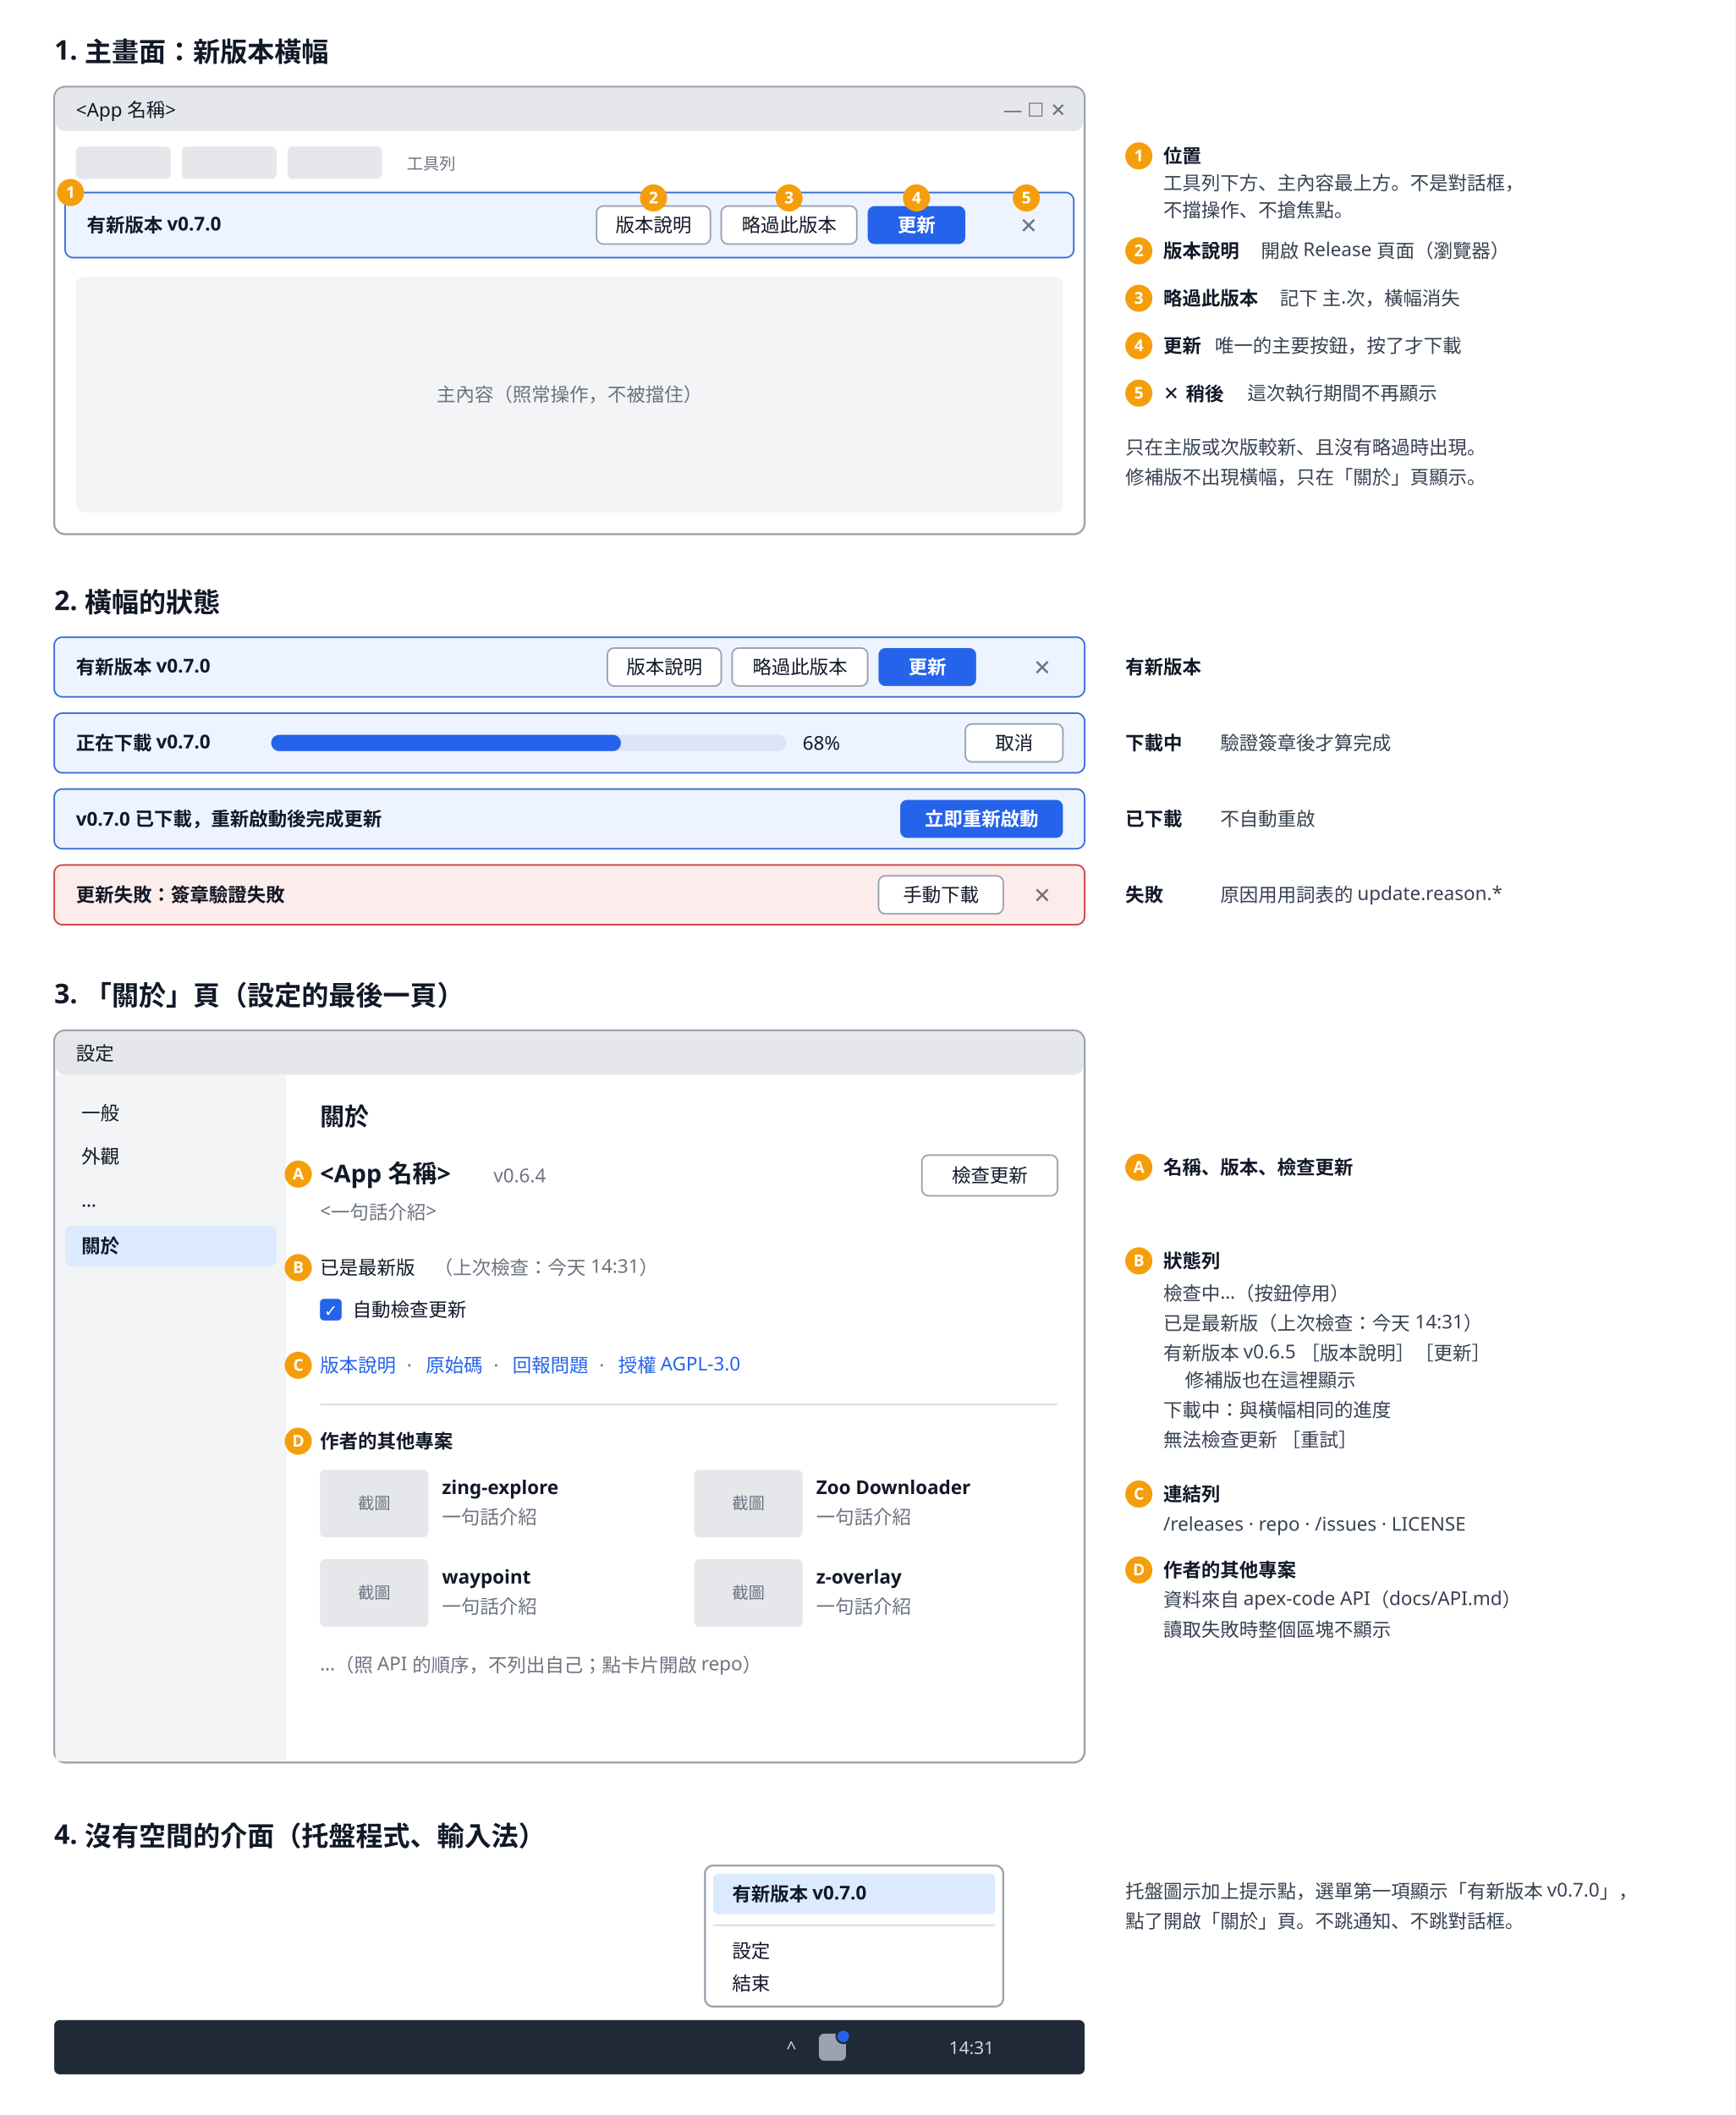
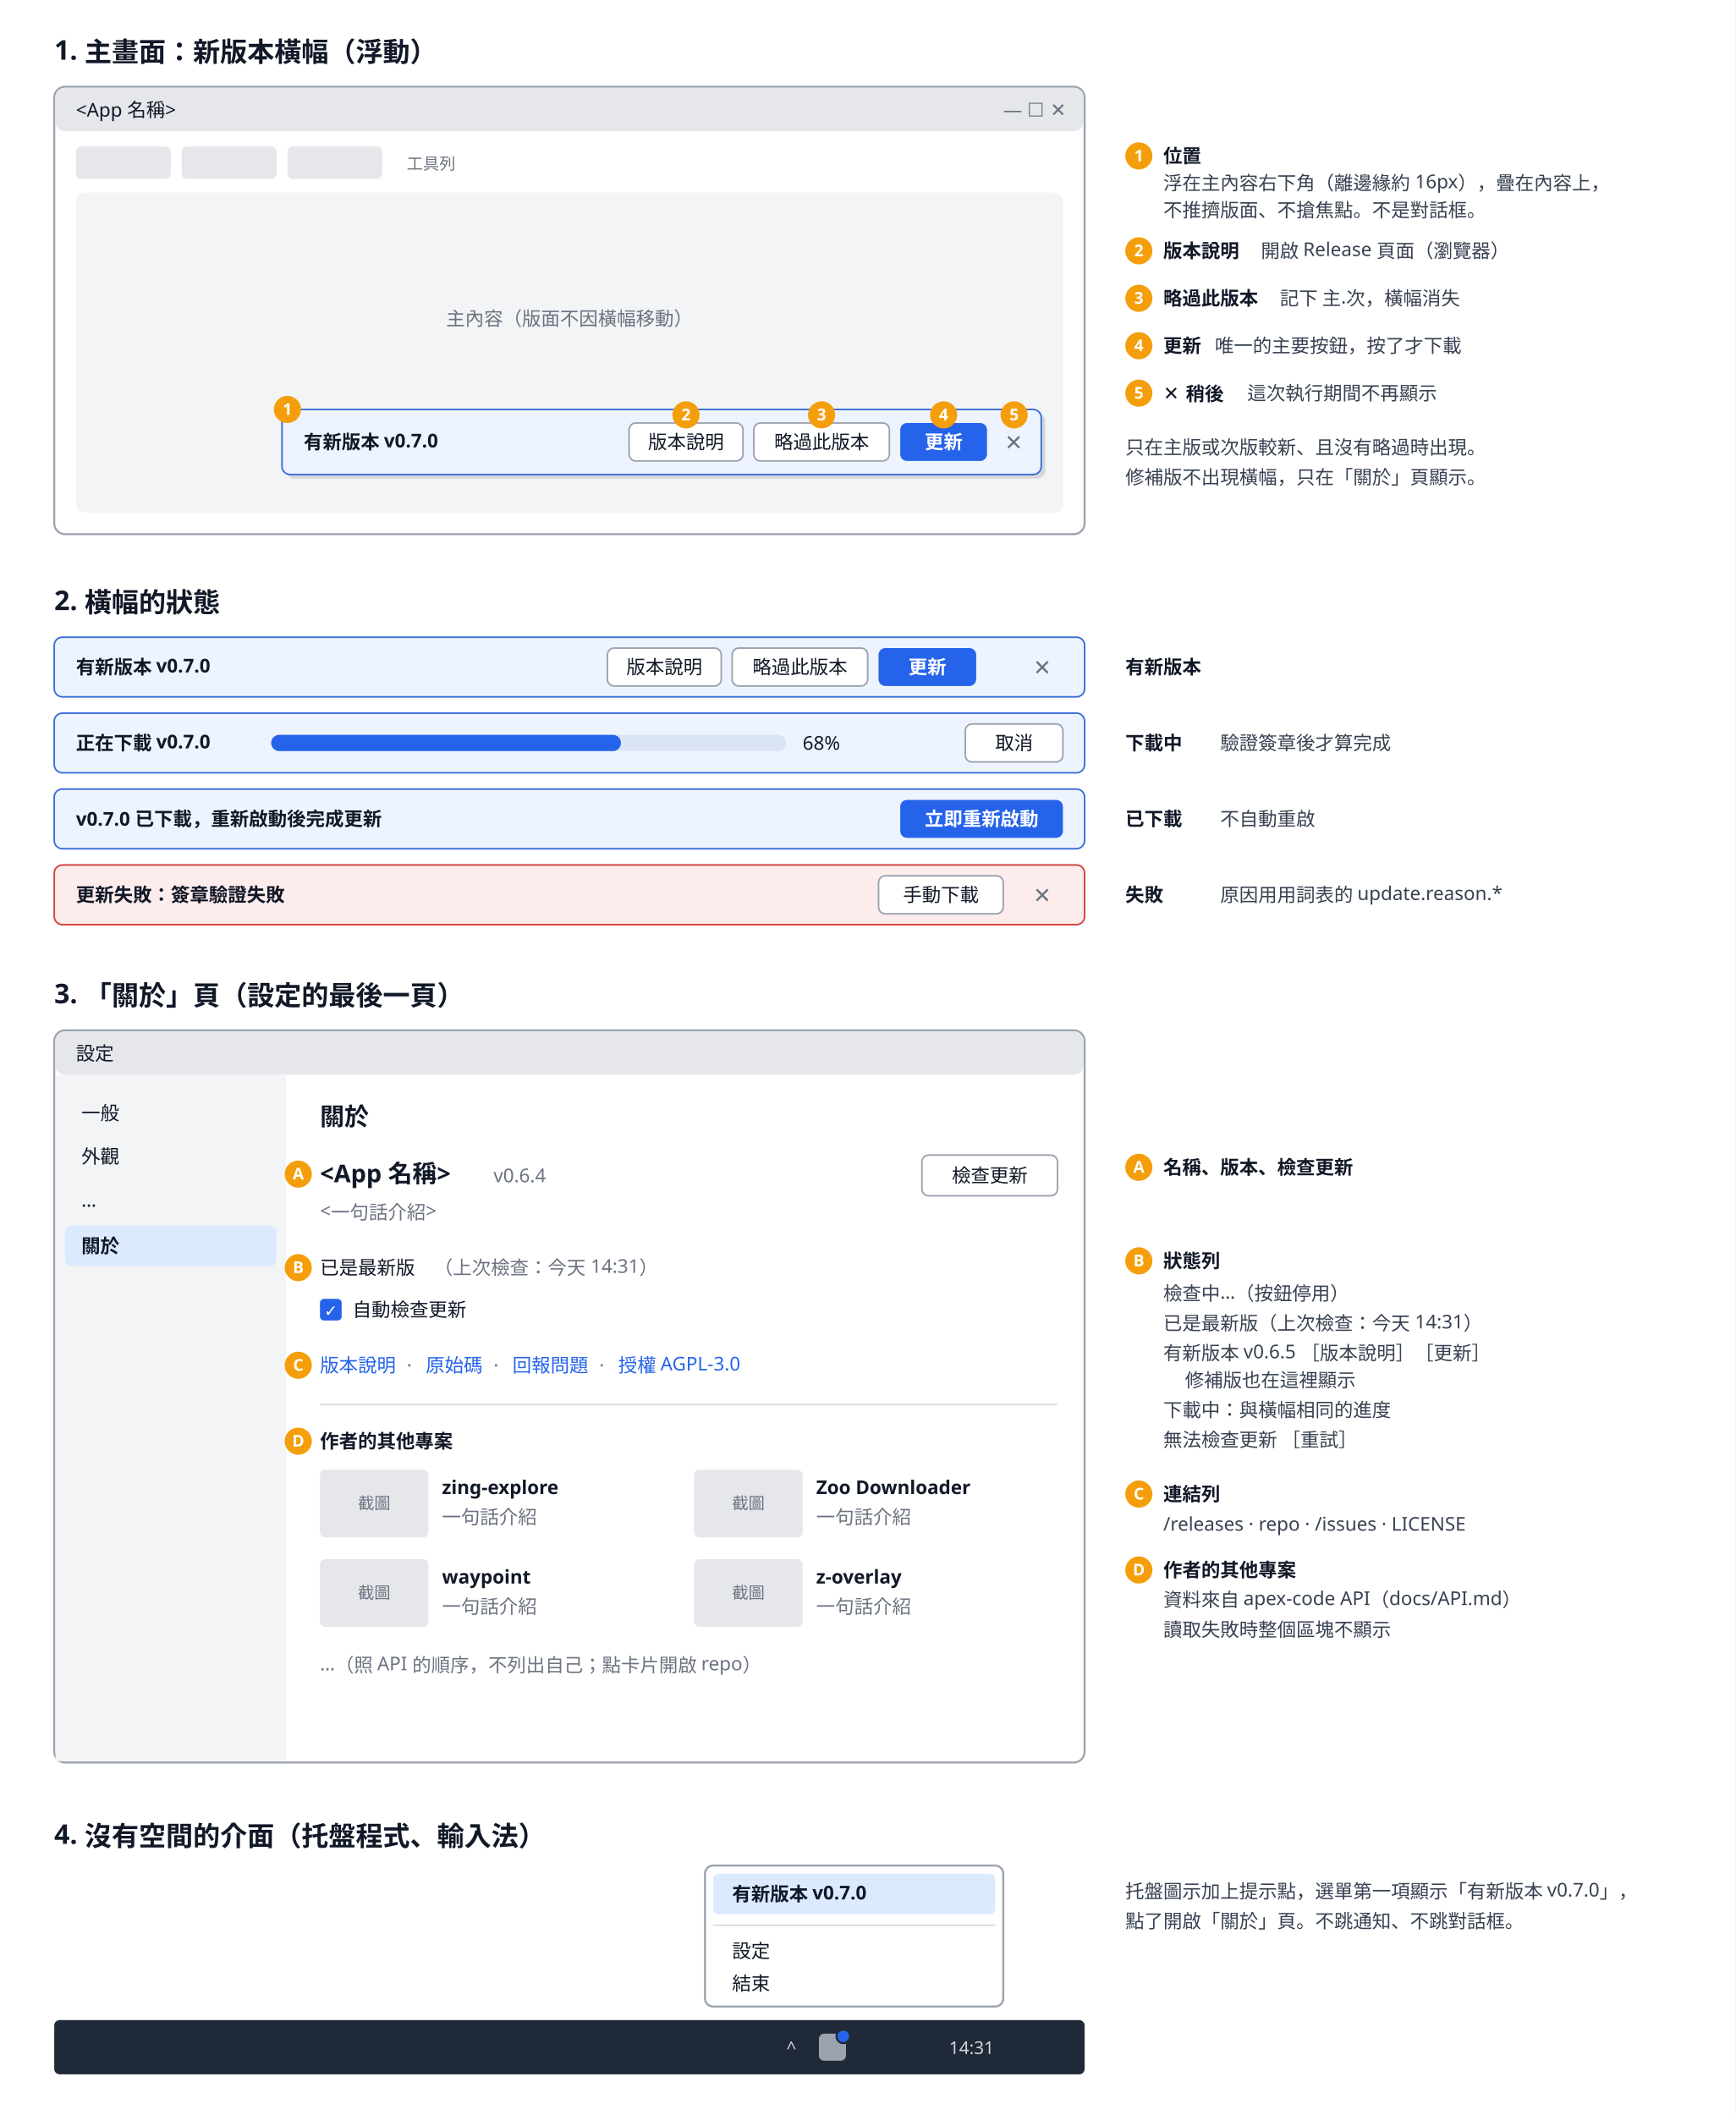
<svg xmlns="http://www.w3.org/2000/svg" width="1280" height="1560" viewBox="0 0 1280 1560" font-family="'Microsoft JhengHei','Noto Sans TC','PingFang TC',sans-serif" font-size="14">
  <style>
    .bg { fill: #ffffff; }
    .h { font-size: 20px; font-weight: 700; fill: #111827; }
    .win { fill: #ffffff; stroke: #9ca3af; stroke-width: 1.5; }
    .bar { fill: #e5e7eb; }
    .ph { fill: #e5e7eb; }
    .ph2 { fill: #f3f4f6; }
    .t { fill: #111827; }
    .mut { fill: #6b7280; }
    .link { fill: #2563eb; }
    .banner { fill: #eef4ff; stroke: #3b6fd8; stroke-width: 1.2; }
    .bad { fill: #fdecec; stroke: #d14343; stroke-width: 1.2; }
    .btn { fill: #ffffff; stroke: #9ca3af; stroke-width: 1.2; }
    .pri { fill: #2563eb; }
    .prit { fill: #ffffff; font-weight: 700; }
    .num { fill: #f59e0b; }
    .numt { fill: #ffffff; font-size: 12px; font-weight: 700; }
    .note { fill: #374151; font-size: 14px; }
    .noteb { fill: #111827; font-size: 14px; font-weight: 700; }
    .sel { fill: #dbeafe; }
    .line { stroke: #d1d5db; stroke-width: 1; }
  </style>
  <rect class="bg" width="1280" height="1560" />
-   <text class="h" x="40" y="44">1. 主畫面：新版本橫幅</text>
+   <text class="h" x="40" y="44">1. 主畫面：新版本橫幅（浮動）</text>
  <rect class="win" x="40" y="64" width="760" height="330" rx="8" />
  <rect class="bar" x="40.75" y="64.75" width="758.5" height="32" rx="7" />
  <text class="t" x="56" y="86">&lt;App 名稱&gt;</text>
  <text class="mut" x="740" y="86">—  ☐  ✕</text>
  <rect class="ph" x="56" y="108" width="70" height="24" rx="4" />
  <rect class="ph" x="134" y="108" width="70" height="24" rx="4" />
  <rect class="ph" x="212" y="108" width="70" height="24" rx="4" />
  <text class="mut" x="300" y="125" font-size="12">工具列</text>
-   <rect class="banner" x="48" y="142" width="744" height="48" rx="6" />
-   <text class="t" x="64" y="171" font-weight="700">有新版本 v0.7.0</text>
-   <rect class="btn" x="440" y="152" width="84" height="28" rx="5" />
-   <text class="t" x="482" y="171" text-anchor="middle">版本說明</text>
-   <rect class="btn" x="532" y="152" width="100" height="28" rx="5" />
-   <text class="t" x="582" y="171" text-anchor="middle">略過此版本</text>
-   <rect class="pri" x="640" y="152" width="72" height="28" rx="5" />
-   <text class="prit" x="676" y="171" text-anchor="middle">更新</text>
-   <text class="mut" x="752" y="172" font-size="16">✕</text>
-   <rect class="ph2" x="56" y="204" width="728" height="174" rx="6" />
-   <text class="mut" x="420" y="296" text-anchor="middle">主內容（照常操作，不被擋住）</text>
-   <circle class="num" cx="52" cy="142" r="10" />
-   <text class="numt" x="52" y="146" text-anchor="middle">1</text>
-   <circle class="num" cx="482" cy="146" r="10" />
-   <text class="numt" x="482" y="150" text-anchor="middle">2</text>
-   <circle class="num" cx="582" cy="146" r="10" />
-   <text class="numt" x="582" y="150" text-anchor="middle">3</text>
-   <circle class="num" cx="676" cy="146" r="10" />
-   <text class="numt" x="676" y="150" text-anchor="middle">4</text>
-   <circle class="num" cx="757" cy="146" r="10" />
-   <text class="numt" x="757" y="150" text-anchor="middle">5</text>
+   <rect class="ph2" x="56" y="142" width="728" height="236" rx="6" />
+   <text class="mut" x="420" y="240" text-anchor="middle">主內容（版面不因橫幅移動）</text>
+   <g transform="translate(-16,-16)">
+     <rect x="227" y="321" width="560" height="48" rx="6" fill="#000" opacity="0.12" />
+     <rect class="banner" x="224" y="318" width="560" height="48" rx="6" />
+     <text class="t" x="240" y="347" font-weight="700">有新版本 v0.7.0</text>
+     <rect class="btn" x="480" y="328" width="84" height="28" rx="5" />
+     <text class="t" x="522" y="347" text-anchor="middle">版本說明</text>
+     <rect class="btn" x="572" y="328" width="100" height="28" rx="5" />
+     <text class="t" x="622" y="347" text-anchor="middle">略過此版本</text>
+     <rect class="pri" x="680" y="328" width="64" height="28" rx="5" />
+     <text class="prit" x="712" y="347" text-anchor="middle">更新</text>
+     <text class="mut" x="757" y="348" font-size="16">✕</text>
+     <circle class="num" cx="228" cy="318" r="10" />
+     <text class="numt" x="228" y="322" text-anchor="middle">1</text>
+     <circle class="num" cx="522" cy="322" r="10" />
+     <text class="numt" x="522" y="326" text-anchor="middle">2</text>
+     <circle class="num" cx="622" cy="322" r="10" />
+     <text class="numt" x="622" y="326" text-anchor="middle">3</text>
+     <circle class="num" cx="712" cy="322" r="10" />
+     <text class="numt" x="712" y="326" text-anchor="middle">4</text>
+     <circle class="num" cx="764" cy="322" r="10" />
+     <text class="numt" x="764" y="326" text-anchor="middle">5</text>
+   </g>
  <g transform="translate(830,120)">
    <circle class="num" cx="10" cy="-5" r="10" />
    <text class="numt" x="10" y="-1" text-anchor="middle">1</text>
    <text class="noteb" x="28" y="0">位置</text>
-     <text class="note" x="28" y="20">工具列下方、主內容最上方。不是對話框，</text>
-     <text class="note" x="28" y="40">不擋操作、不搶焦點。</text>
+     <text class="note" x="28" y="20">浮在主內容右下角（離邊緣約 16px），疊在內容上，</text>
+     <text class="note" x="28" y="40">不推擠版面、不搶焦點。不是對話框。</text>
    <circle class="num" cx="10" cy="65" r="10" />
    <text class="numt" x="10" y="69" text-anchor="middle">2</text>
    <text class="noteb" x="28" y="70">版本說明</text>
    <text class="note" x="100" y="70">開啟 Release 頁面（瀏覽器）</text>
    <circle class="num" cx="10" cy="100" r="10" />
    <text class="numt" x="10" y="104" text-anchor="middle">3</text>
    <text class="noteb" x="28" y="105">略過此版本</text>
    <text class="note" x="114" y="105">記下 主.次，橫幅消失</text>
    <circle class="num" cx="10" cy="135" r="10" />
    <text class="numt" x="10" y="139" text-anchor="middle">4</text>
    <text class="noteb" x="28" y="140">更新</text>
    <text class="note" x="66" y="140">唯一的主要按鈕，按了才下載</text>
    <circle class="num" cx="10" cy="170" r="10" />
    <text class="numt" x="10" y="174" text-anchor="middle">5</text>
    <text class="noteb" x="28" y="175">✕ 稍後</text>
    <text class="note" x="90" y="175">這次執行期間不再顯示</text>
    <text class="note" x="0" y="215">只在主版或次版較新、且沒有略過時出現。</text>
    <text class="note" x="0" y="237">修補版不出現橫幅，只在「關於」頁顯示。</text>
  </g>
  <text class="h" x="40" y="450">2. 橫幅的狀態</text>
  <rect class="banner" x="40" y="470" width="760" height="44" rx="6" />
  <text class="t" x="56" y="497" font-weight="700">有新版本 v0.7.0</text>
  <rect class="btn" x="448" y="478" width="84" height="28" rx="5" />
  <text class="t" x="490" y="497" text-anchor="middle">版本說明</text>
  <rect class="btn" x="540" y="478" width="100" height="28" rx="5" />
  <text class="t" x="590" y="497" text-anchor="middle">略過此版本</text>
  <rect class="pri" x="648" y="478" width="72" height="28" rx="5" />
  <text class="prit" x="684" y="497" text-anchor="middle">更新</text>
  <text class="mut" x="762" y="498" font-size="16">✕</text>
  <text class="noteb" x="830" y="497">有新版本</text>
  <rect class="banner" x="40" y="526" width="760" height="44" rx="6" />
  <text class="t" x="56" y="553" font-weight="700">正在下載 v0.7.0</text>
  <rect x="200" y="542" width="380" height="12" rx="6" fill="#dbe4f5" />
  <rect x="200" y="542" width="258" height="12" rx="6" fill="#2563eb" />
  <text class="t" x="592" y="553">68%</text>
  <rect class="btn" x="712" y="534" width="72" height="28" rx="5" />
  <text class="t" x="748" y="553" text-anchor="middle">取消</text>
  <text class="noteb" x="830" y="553">下載中</text>
  <text class="note" x="900" y="553">驗證簽章後才算完成</text>
  <rect class="banner" x="40" y="582" width="760" height="44" rx="6" />
  <text class="t" x="56" y="609" font-weight="700">v0.7.0 已下載，重新啟動後完成更新</text>
  <rect class="pri" x="664" y="590" width="120" height="28" rx="5" />
  <text class="prit" x="724" y="609" text-anchor="middle">立即重新啟動</text>
  <text class="noteb" x="830" y="609">已下載</text>
  <text class="note" x="900" y="609">不自動重啟</text>
  <rect class="bad" x="40" y="638" width="760" height="44" rx="6" />
  <text class="t" x="56" y="665" font-weight="700">更新失敗：簽章驗證失敗</text>
  <rect class="btn" x="648" y="646" width="92" height="28" rx="5" />
  <text class="t" x="694" y="665" text-anchor="middle">手動下載</text>
  <text class="mut" x="762" y="666" font-size="16">✕</text>
  <text class="noteb" x="830" y="665">失敗</text>
  <text class="note" x="900" y="665">原因用用詞表的 update.reason.*</text>
  <text class="h" x="40" y="740">3. 「關於」頁（設定的最後一頁）</text>
  <rect class="win" x="40" y="760" width="760" height="540" rx="8" />
  <rect class="bar" x="40.75" y="760.75" width="758.5" height="32" rx="7" />
  <text class="t" x="56" y="782">設定</text>
  <rect class="ph2" x="41" y="793" width="170" height="506" />
  <text class="t" x="60" y="826">一般</text>
  <text class="t" x="60" y="858">外觀</text>
  <text class="t" x="60" y="890">…</text>
  <rect class="sel" x="48" y="904" width="156" height="30" rx="5" />
  <text class="t" x="60" y="924" font-weight="700">關於</text>
  <text class="t" x="236" y="830" font-size="18" font-weight="700">關於</text>
  <text class="t" x="236" y="872" font-size="18" font-weight="700">&lt;App 名稱&gt;</text>
  <text class="mut" x="364" y="872">v0.6.4</text>
  <rect class="btn" x="680" y="852" width="100" height="30" rx="5" />
  <text class="t" x="730" y="872" text-anchor="middle">檢查更新</text>
  <text class="mut" x="236" y="898">&lt;一句話介紹&gt;</text>
  <text class="t" x="236" y="940">已是最新版</text>
  <text class="mut" x="320" y="940">（上次檢查：今天 14:31）</text>
  <rect x="236" y="958" width="16" height="16" rx="3" fill="#2563eb" />
  <text x="239" y="971" fill="#fff" font-size="12">✓</text>
  <text class="t" x="260" y="971">自動檢查更新</text>
  <text class="link" x="236" y="1012">版本說明</text>
  <text class="mut" x="300" y="1012">·</text>
  <text class="link" x="314" y="1012">原始碼</text>
  <text class="mut" x="364" y="1012">·</text>
  <text class="link" x="378" y="1012">回報問題</text>
  <text class="mut" x="442" y="1012">·</text>
  <text class="link" x="456" y="1012">授權 AGPL-3.0</text>
  <line class="line" x1="236" y1="1036" x2="780" y2="1036" />
  <text class="t" x="236" y="1068" font-weight="700">作者的其他專案</text>
  <g>
    <rect class="ph" x="236" y="1084" width="80" height="50" rx="4" />
    <text class="mut" x="276" y="1113" text-anchor="middle" font-size="12">截圖</text>
    <text class="t" x="326" y="1102" font-weight="700">zing-explore</text>
    <text class="mut" x="326" y="1124">一句話介紹</text>
    <rect class="ph" x="512" y="1084" width="80" height="50" rx="4" />
    <text class="mut" x="552" y="1113" text-anchor="middle" font-size="12">截圖</text>
    <text class="t" x="602" y="1102" font-weight="700">Zoo Downloader</text>
    <text class="mut" x="602" y="1124">一句話介紹</text>
    <rect class="ph" x="236" y="1150" width="80" height="50" rx="4" />
    <text class="mut" x="276" y="1179" text-anchor="middle" font-size="12">截圖</text>
    <text class="t" x="326" y="1168" font-weight="700">waypoint</text>
    <text class="mut" x="326" y="1190">一句話介紹</text>
    <rect class="ph" x="512" y="1150" width="80" height="50" rx="4" />
    <text class="mut" x="552" y="1179" text-anchor="middle" font-size="12">截圖</text>
    <text class="t" x="602" y="1168" font-weight="700">z-overlay</text>
    <text class="mut" x="602" y="1190">一句話介紹</text>
    <text class="mut" x="236" y="1232">…（照 API 的順序，不列出自己；點卡片開啟 repo）</text>
  </g>
  <circle class="num" cx="220" cy="866" r="10" />
  <text class="numt" x="220" y="870" text-anchor="middle">A</text>
  <circle class="num" cx="220" cy="935" r="10" />
  <text class="numt" x="220" y="939" text-anchor="middle">B</text>
  <circle class="num" cx="220" cy="1007" r="10" />
  <text class="numt" x="220" y="1011" text-anchor="middle">C</text>
  <circle class="num" cx="220" cy="1063" r="10" />
  <text class="numt" x="220" y="1067" text-anchor="middle">D</text>
  <g transform="translate(830,866)">
    <circle class="num" cx="10" cy="-5" r="10" />
    <text class="numt" x="10" y="-1" text-anchor="middle">A</text>
    <text class="noteb" x="28" y="0">名稱、版本、檢查更新</text>
    <circle class="num" cx="10" cy="64" r="10" />
    <text class="numt" x="10" y="68" text-anchor="middle">B</text>
    <text class="noteb" x="28" y="69">狀態列</text>
    <text class="note" x="28" y="93">檢查中…（按鈕停用）</text>
    <text class="note" x="28" y="115">已是最新版（上次檢查：今天 14:31）</text>
    <text class="note" x="28" y="137">有新版本 v0.6.5 ［版本說明］［更新］</text>
    <text class="note" x="44" y="157" font-size="12" fill="#6b7280">修補版也在這裡顯示</text>
    <text class="note" x="28" y="179">下載中：與橫幅相同的進度</text>
    <text class="note" x="28" y="201">無法檢查更新 ［重試］</text>
    <circle class="num" cx="10" cy="236" r="10" />
    <text class="numt" x="10" y="240" text-anchor="middle">C</text>
    <text class="noteb" x="28" y="241">連結列</text>
    <text class="note" x="28" y="263">/releases · repo · /issues · LICENSE</text>
    <circle class="num" cx="10" cy="292" r="10" />
    <text class="numt" x="10" y="296" text-anchor="middle">D</text>
    <text class="noteb" x="28" y="297">作者的其他專案</text>
    <text class="note" x="28" y="319">資料來自 apex-code API（docs/API.md）</text>
    <text class="note" x="28" y="341">讀取失敗時整個區塊不顯示</text>
  </g>
  <text class="h" x="40" y="1360">4. 沒有空間的介面（托盤程式、輸入法）</text>
  <rect x="40" y="1490" width="760" height="40" fill="#1f2937" rx="4" />
  <text x="580" y="1515" fill="#d1d5db" font-size="13">^</text>
  <rect x="604" y="1500" width="20" height="20" rx="4" fill="#9ca3af" />
  <circle cx="622" cy="1502" r="5" fill="#2563eb" stroke="#1f2937" stroke-width="1.5" />
  <text x="700" y="1515" fill="#d1d5db" font-size="13">14:31</text>
  <rect class="win" x="520" y="1376" width="220" height="104" rx="6" />
  <rect class="sel" x="526" y="1382" width="208" height="30" rx="4" />
  <text class="t" x="540" y="1402" font-weight="700">有新版本 v0.7.0</text>
  <line class="line" x1="526" y1="1420" x2="734" y2="1420" />
  <text class="t" x="540" y="1444">設定</text>
  <text class="t" x="540" y="1468">結束</text>
  <g transform="translate(830,1400)">
    <text class="note" x="0" y="0">托盤圖示加上提示點，選單第一項顯示「有新版本 v0.7.0」，</text>
    <text class="note" x="0" y="22">點了開啟「關於」頁。不跳通知、不跳對話框。</text>
  </g>
</svg>
